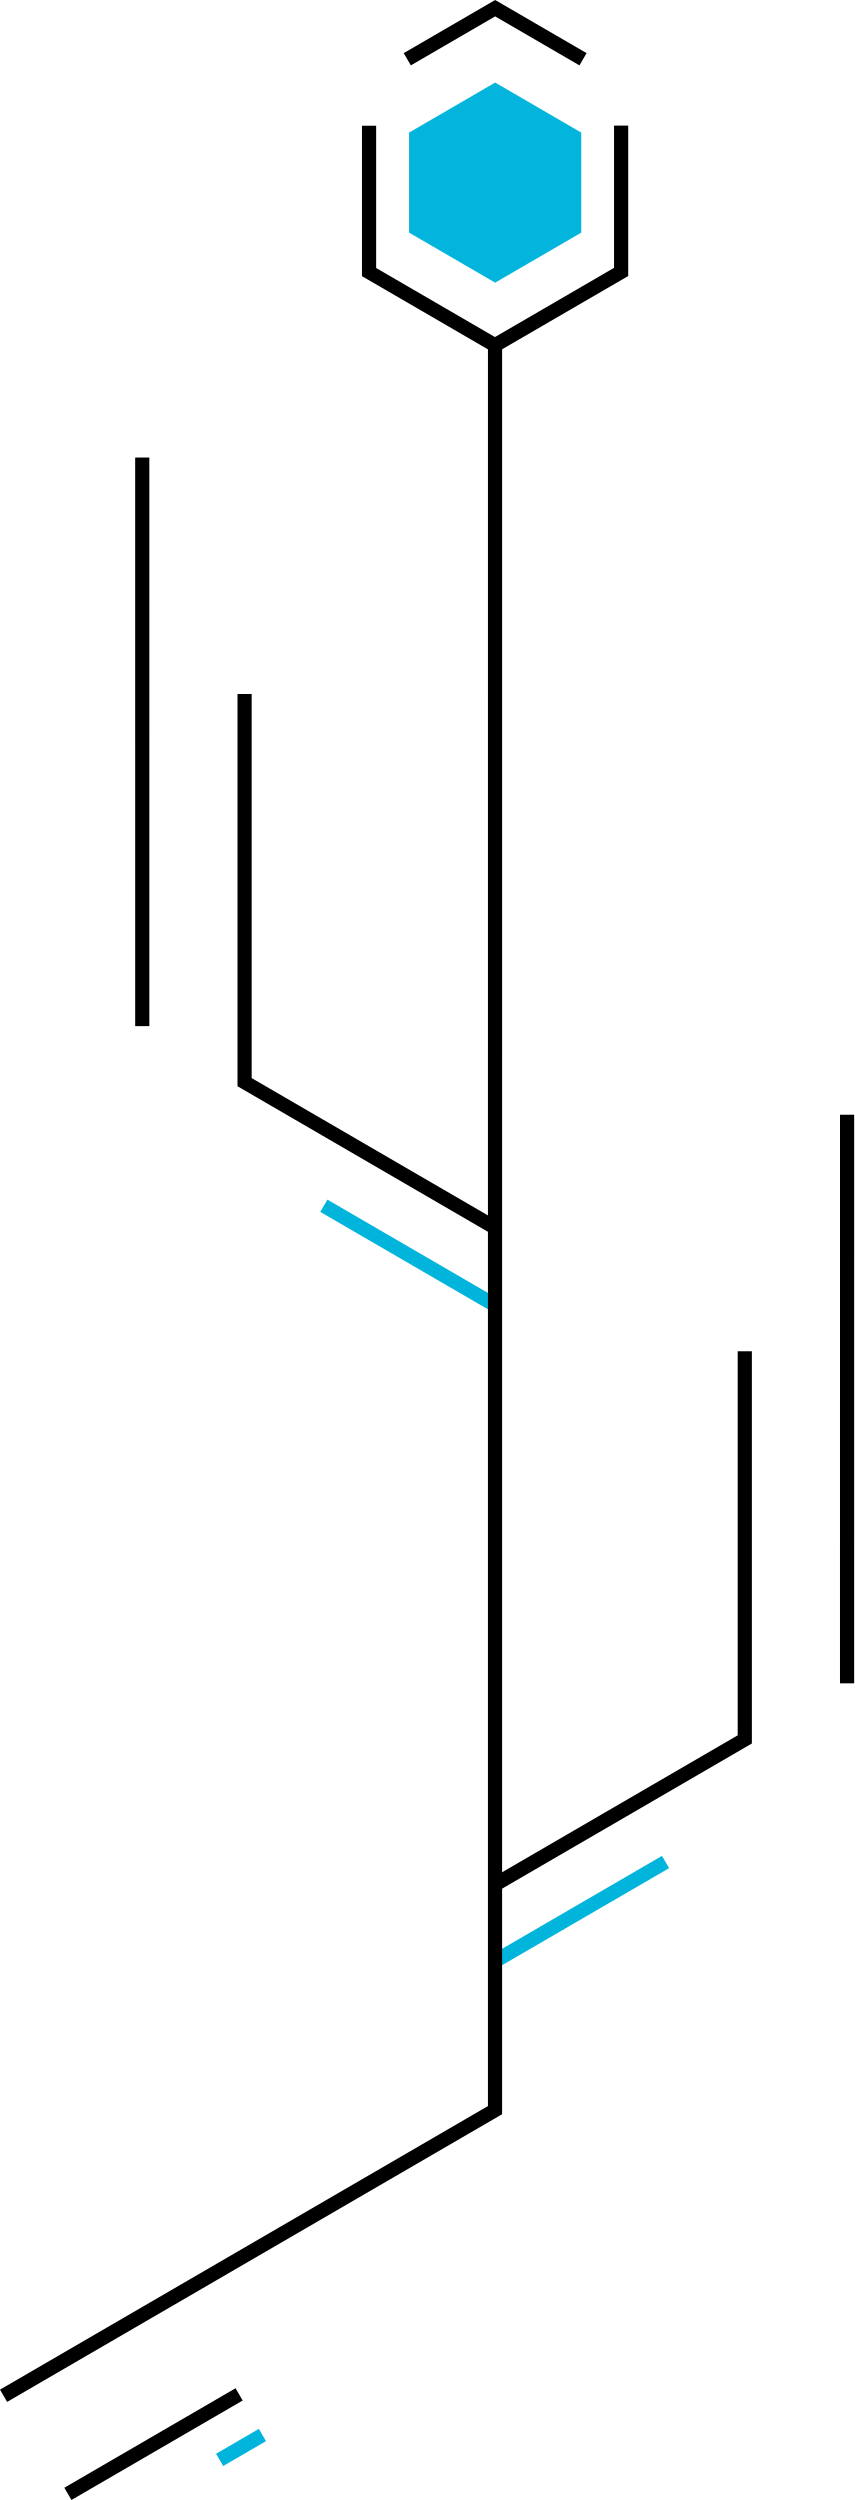
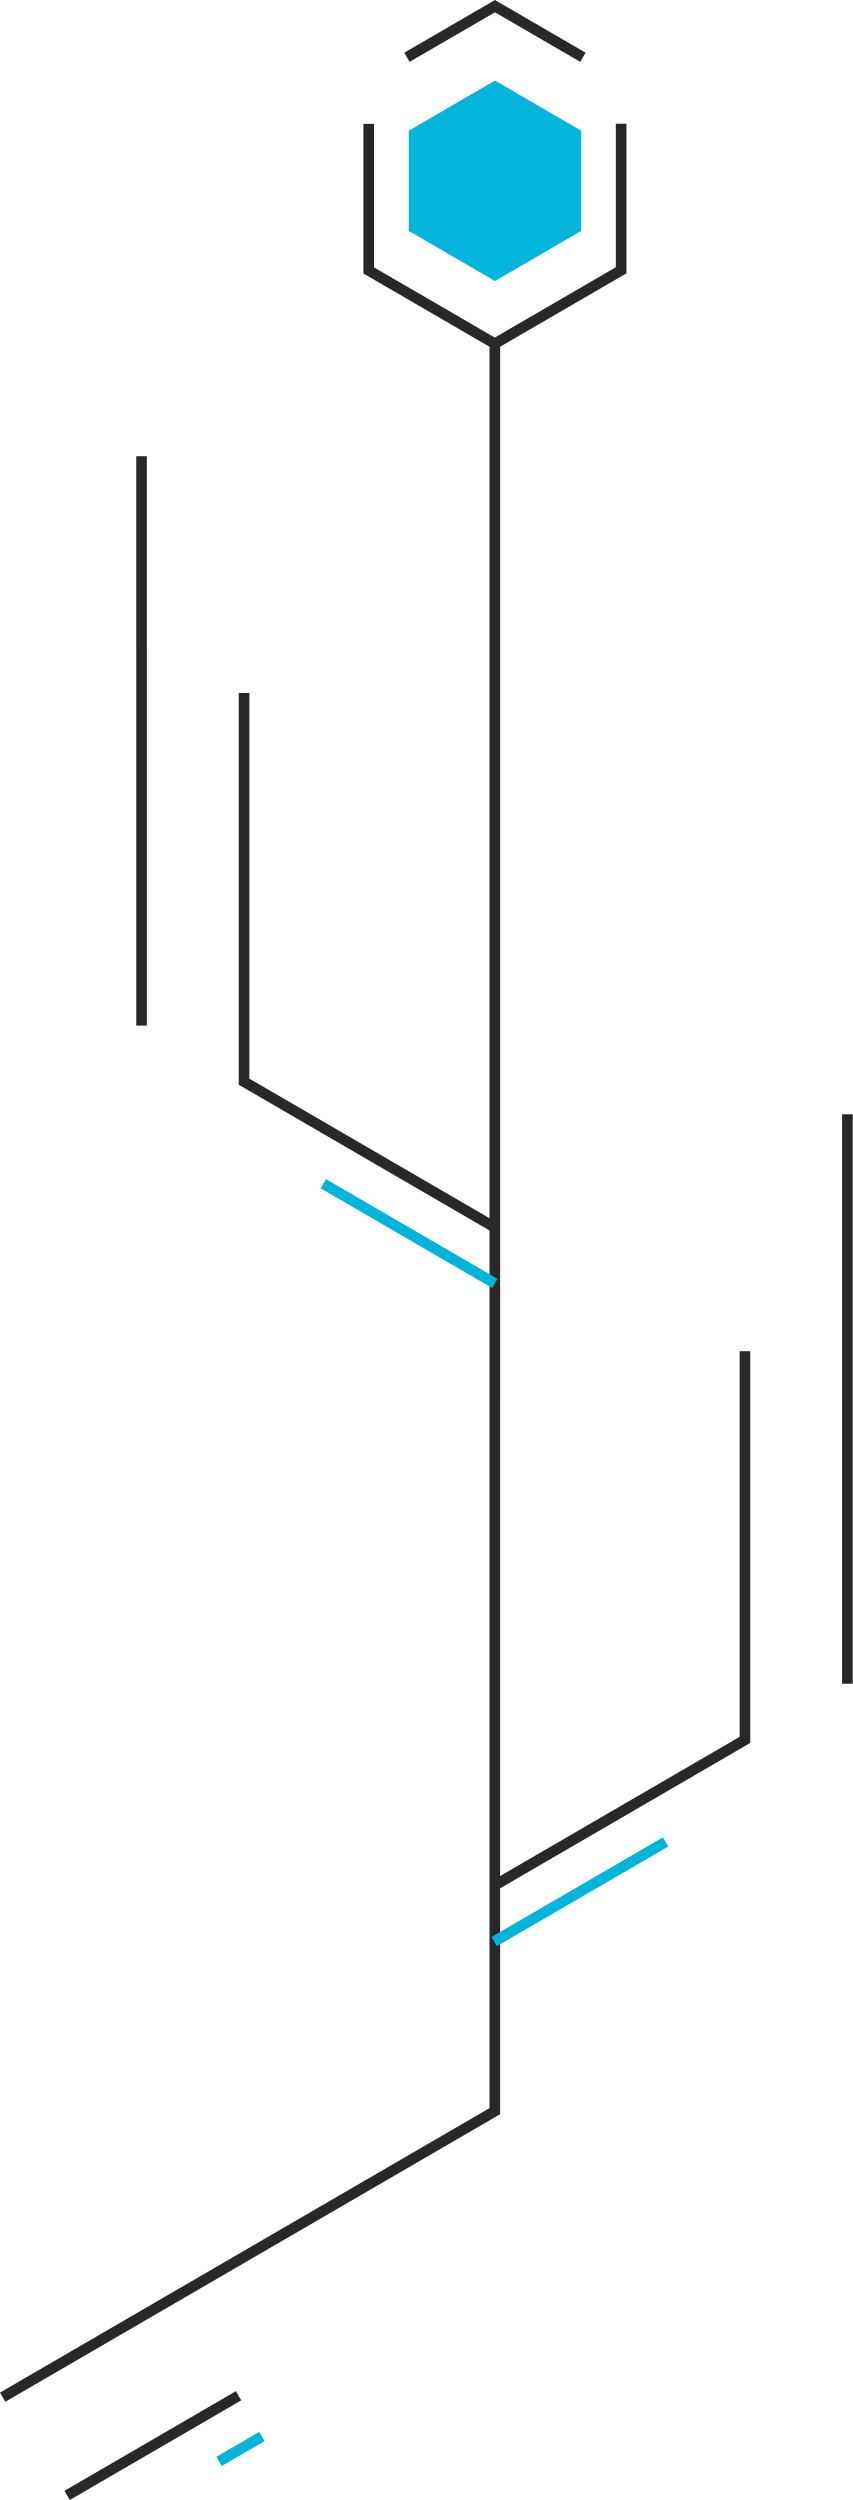
- <svg xmlns="http://www.w3.org/2000/svg" width="174.934mm" height="512mm" viewBox="0 0 174.934 512" version="1.1" id="svg31">
+ <svg xmlns="http://www.w3.org/2000/svg" id="svg31" version="1.1" viewBox="0 0 21.266 62.348" height="235.647" width="80.376">
  <defs id="defs25" />
-   <g id="layer1" transform="translate(-100,-2.71167)">
-     <g id="g46" transform="translate(-122.0732)">
-       <path style="stroke-width:2.903;stroke-miterlimit:4;stroke-dasharray:none" d="m 323.311,388.753 51.293,-29.81 0.001,-79.493" fill="none" stroke="#000000" stroke-width="0.127" id="path46" />
-       <path d="M 305.85,50.355 323.48,60.601 341.109,50.355 341.109,29.863 323.48,19.617 305.85,29.863 Z" fill="#000000" opacity="0.988" style="fill:#00b4dc;fill-opacity:1;stroke-width:2.843;stroke-miterlimit:4;stroke-dasharray:none;paint-order:markers fill stroke" id="path48" />
-       <path style="fill:none;stroke:#000000;stroke-width:2.903;stroke-miterlimit:4;stroke-dasharray:none;stroke-opacity:1" d="m 297.656,28.465 1.2e-4,29.97 25.784,14.985 25.84,-15.018 -1.2e-4,-29.969" id="path50" />
-       <path style="stroke:#000000;stroke-width:2.903;stroke-miterlimit:4;stroke-dasharray:none;stroke-opacity:1" d="m 235.979,513.455 35.063,-20.376" id="path52" />
-       <path style="stroke:#00b4dc;stroke-width:2.903;stroke-miterlimit:4;stroke-dasharray:none;stroke-opacity:1" d="m 267.05,506.496 8.766,-5.094" id="path54" />
-       <path style="stroke:#000000;stroke-width:2.903;stroke-miterlimit:4;stroke-dasharray:none;stroke-opacity:1" d="m 395.553,347.462 0.003,-116.448" id="path56" />
-       <path style="fill:none;stroke:#000000;stroke-width:2.903;stroke-miterlimit:4;stroke-dasharray:none;stroke-opacity:1" d="m 323.456,254.151 -51.292,-29.811 10e-4,-79.493" id="path58" />
-       <path style="stroke:#000000;stroke-width:2.903;stroke-miterlimit:4;stroke-dasharray:none;stroke-opacity:1" d="m 251.21,212.869 -0.003,-116.448" id="path60" />
-       <path style="fill:none;stroke:#000000;stroke-width:2.903;stroke-miterlimit:4;stroke-dasharray:none;stroke-opacity:1" d="M 341.474,14.848 323.479,4.389 305.483,14.848" id="path62" />
-       <path id="path52-0" d="m 323.311,404.429 35.063,-20.376" style="stroke:#00b4dc;stroke-width:2.903;stroke-miterlimit:4;stroke-dasharray:none;stroke-opacity:1" />
-       <path id="path52-5" d="m 288.393,249.65 35.063,20.376" style="stroke:#00b4dc;stroke-width:2.903;stroke-miterlimit:4;stroke-dasharray:none;stroke-opacity:1" />
-       <path id="path933" stroke-width="0.127" stroke="#000000" fill="none" d="m 222.802,493.365 100.65,-58.493 0.004,-361.438" style="stroke-width:2.903;stroke-miterlimit:4;stroke-dasharray:none" />
+   <g transform="translate(-100.0636,-452.3635)" id="layer1">
+     <g transform="translate(-122.0732)" id="g46">
+       <path style="stroke:#282828;stroke-width:0.265;stroke-miterlimit:4;stroke-dasharray:none;stroke-opacity:1" d="m 222.203,512.147 12.274,-7.133 5.3e-4,-44.077" fill="none" stroke="#000000" stroke-width="0.127" id="path44" />
+       <path style="stroke:#282828;stroke-width:0.265;stroke-miterlimit:4;stroke-dasharray:none;stroke-opacity:1" d="m 234.46,499.39 6.255,-3.635 1.3e-4,-9.694" fill="none" stroke="#000000" stroke-width="0.127" id="path46" />
+       <path d="m 232.331,458.122 2.15,1.25 2.15,-1.25 -2e-5,-2.499 -2.15,-1.25 -2.15,1.25 z" fill="#000000" opacity="0.988" style="fill:#00b4dc;fill-opacity:1;stroke-width:0.347;stroke-miterlimit:4;stroke-dasharray:none;paint-order:markers fill stroke" id="path48" />
+       <path style="fill:none;stroke:#282828;stroke-width:0.265;stroke-miterlimit:4;stroke-dasharray:none;stroke-opacity:1" d="m 231.332,455.453 2e-5,3.655 3.144,1.827 3.151,-1.831 -2e-5,-3.655" id="path50" />
+       <path style="stroke:#282828;stroke-width:0.265;stroke-miterlimit:4;stroke-dasharray:none;stroke-opacity:1" d="m 223.81,514.597 4.276,-2.485" id="path52" />
+       <path style="stroke:#00b4dc;stroke-width:0.265;stroke-miterlimit:4;stroke-dasharray:none;stroke-opacity:1" d="m 227.599,513.749 1.069,-0.621" id="path54" />
+       <path style="stroke:#282828;stroke-width:0.265;stroke-miterlimit:4;stroke-dasharray:none;stroke-opacity:1" d="m 243.27,494.354 3.7e-4,-14.201" id="path56" />
+       <path style="fill:none;stroke:#282828;stroke-width:0.265;stroke-miterlimit:4;stroke-dasharray:none;stroke-opacity:1" d="m 234.478,482.975 -6.255,-3.635 1.3e-4,-9.694" id="path58" />
+       <path style="stroke:#282828;stroke-width:0.265;stroke-miterlimit:4;stroke-dasharray:none;stroke-opacity:1" d="m 225.667,477.941 -2.7e-4,-14.201" id="path60" />
+       <path style="fill:none;stroke:#282828;stroke-width:0.265;stroke-miterlimit:4;stroke-dasharray:none;stroke-opacity:1" d="m 236.675,453.792 -2.195,-1.275 -2.195,1.275" id="path62" />
+       <path id="path52-0" d="m 234.46,500.785 4.276,-2.485" style="stroke:#00b4dc;stroke-width:0.265;stroke-miterlimit:4;stroke-dasharray:none;stroke-opacity:1" />
+       <path id="path52-5" d="m 230.202,481.886 4.276,2.485" style="stroke:#00b4dc;stroke-width:0.265;stroke-miterlimit:4;stroke-dasharray:none;stroke-opacity:1" />
    </g>
  </g>
</svg>
